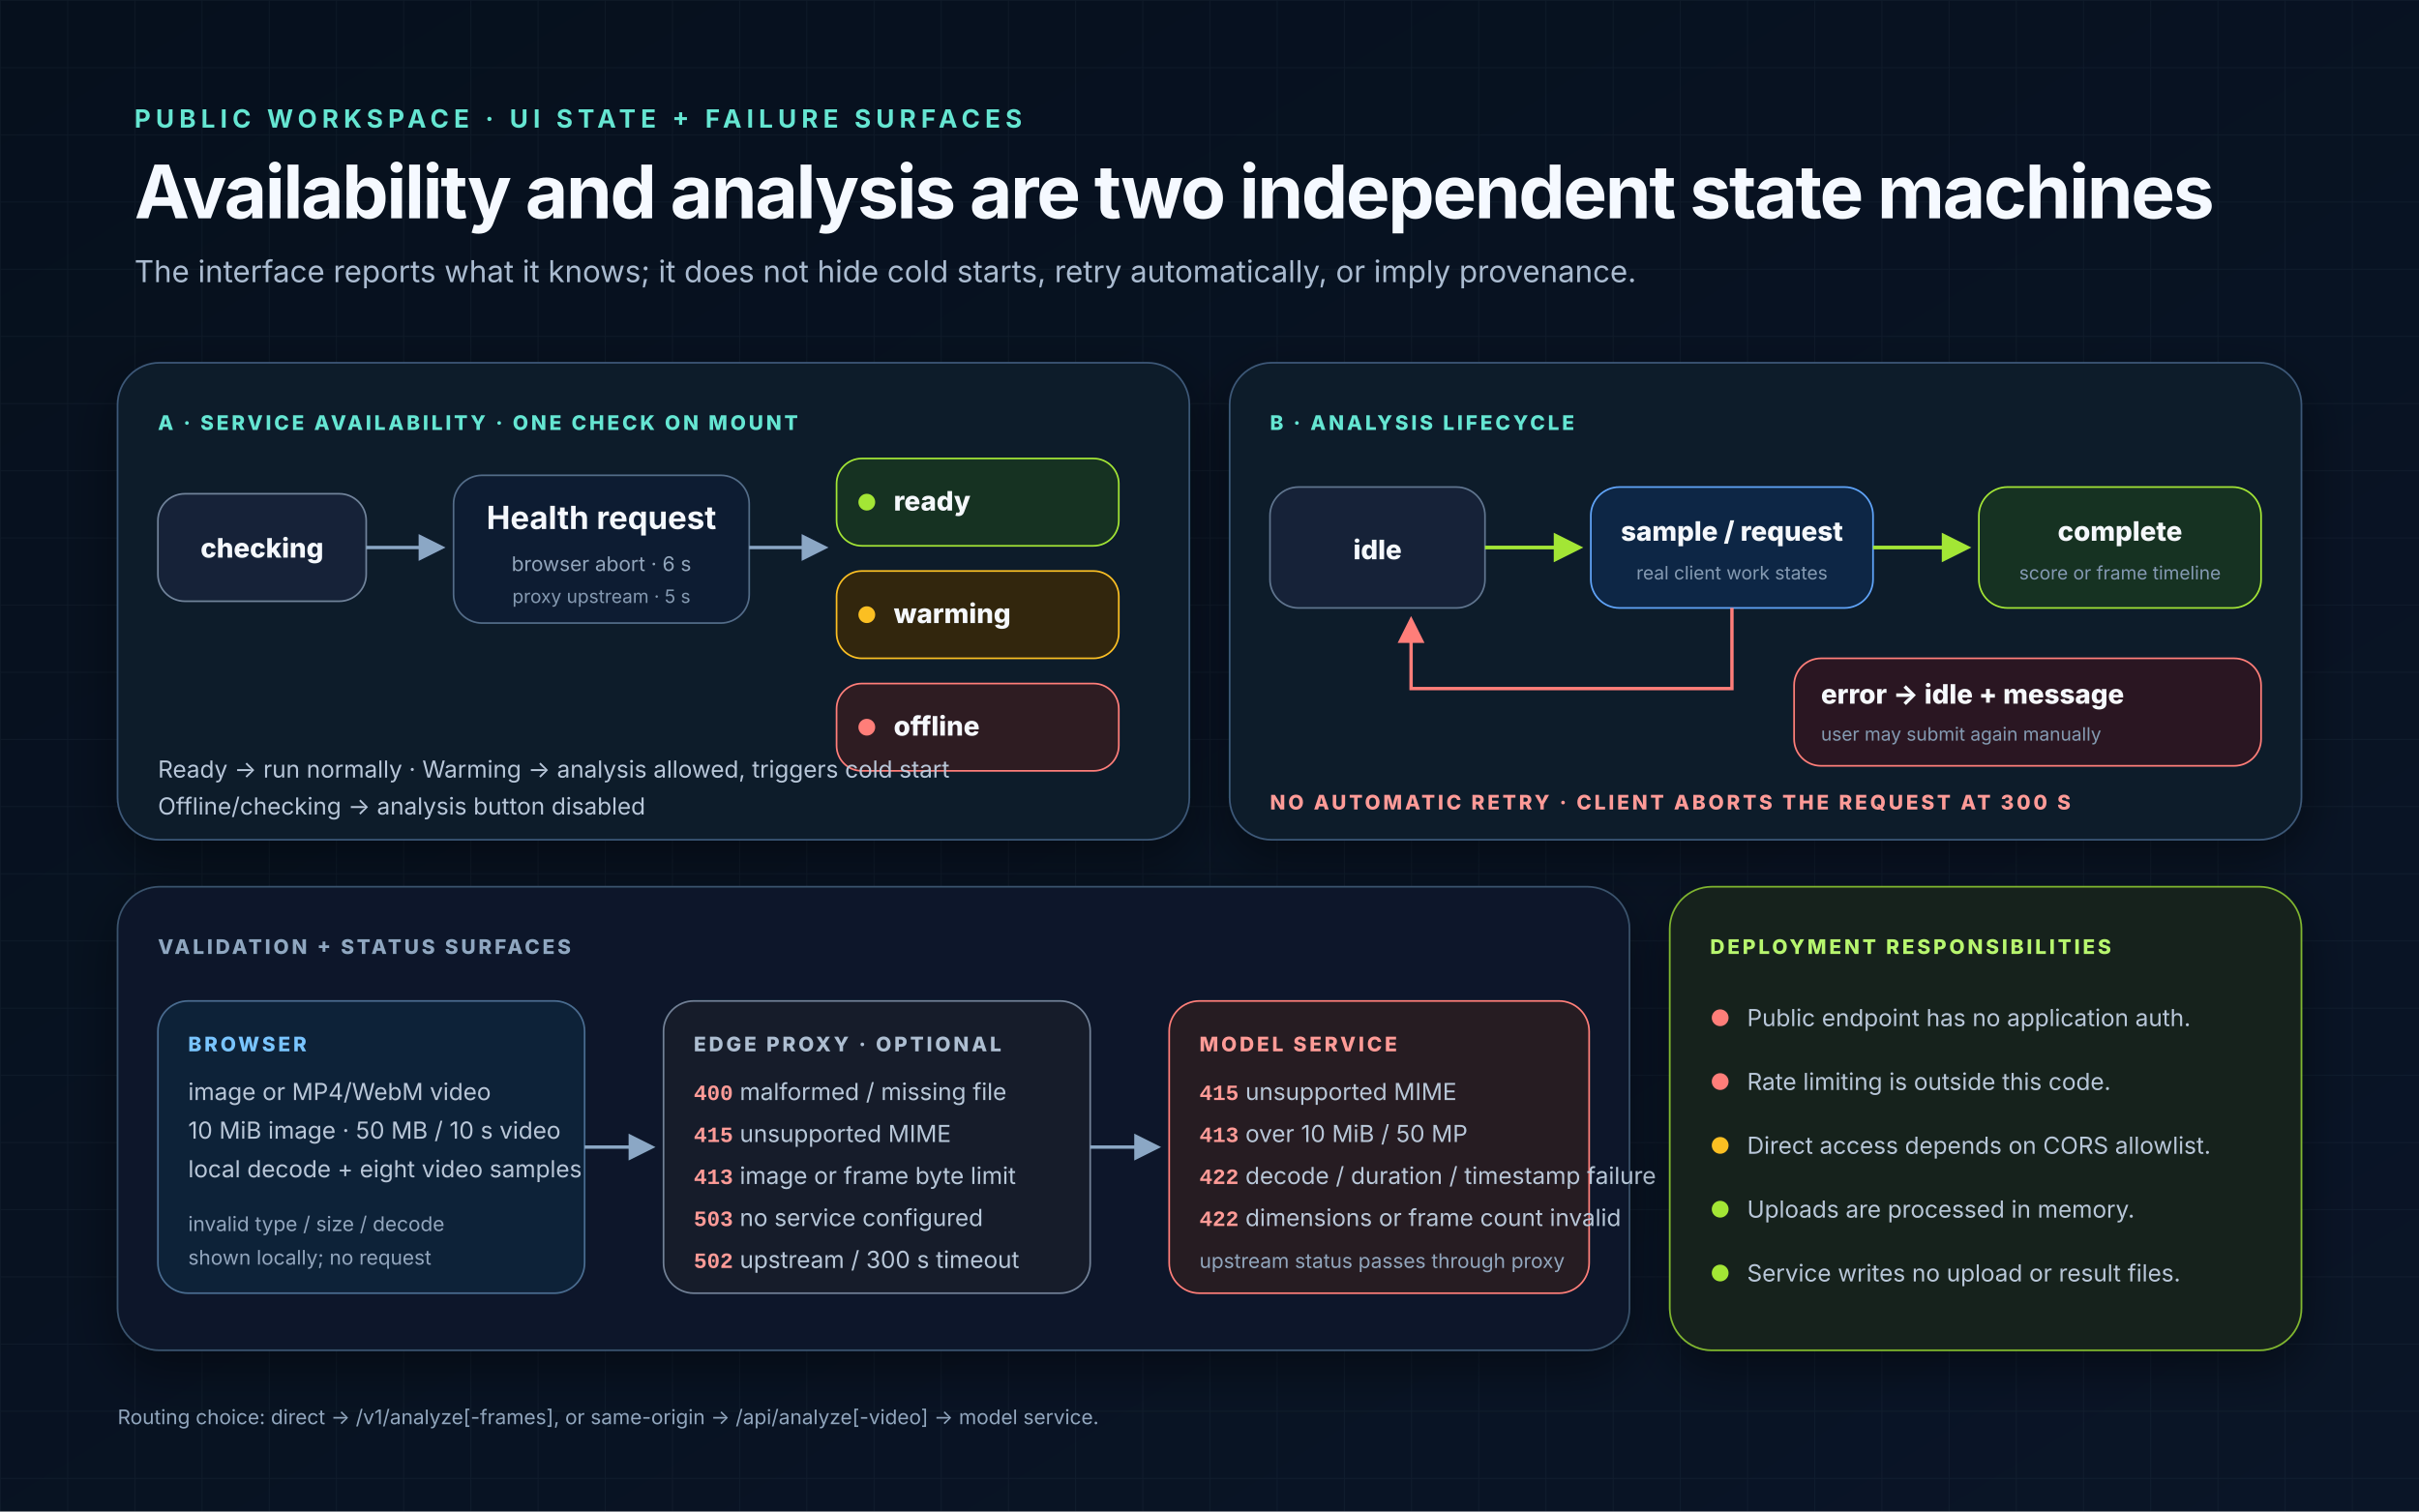
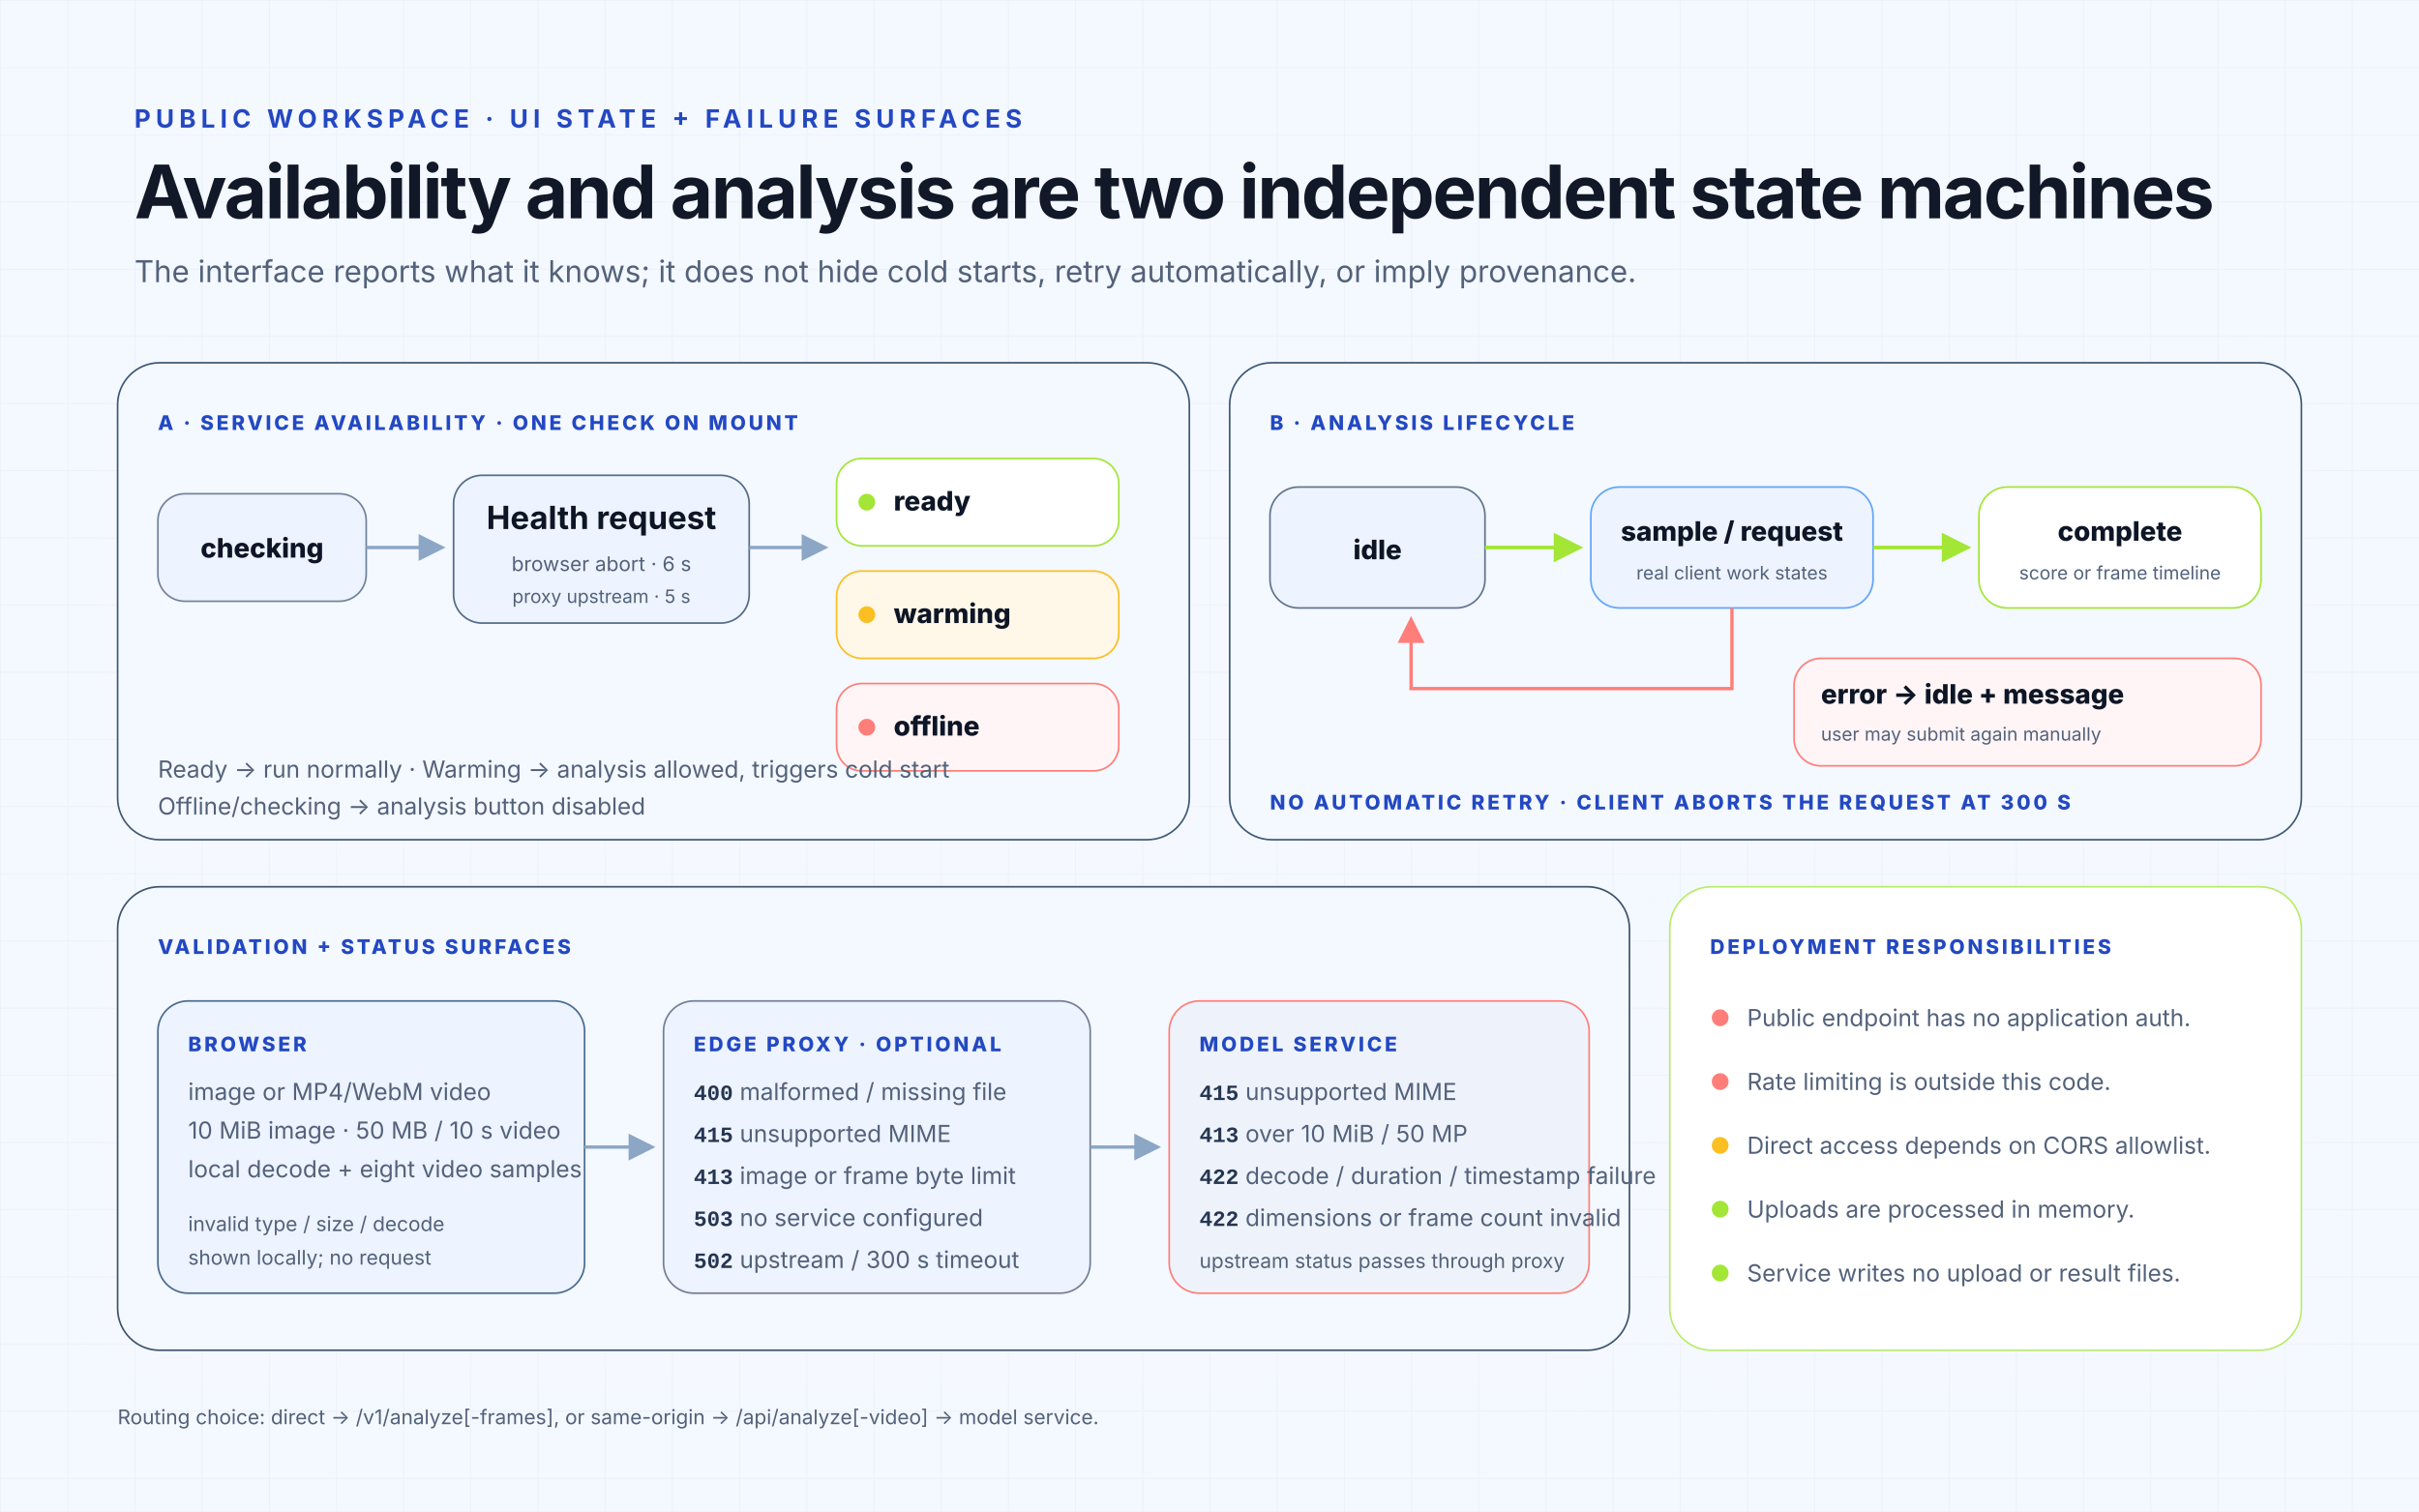
<svg xmlns="http://www.w3.org/2000/svg" width="1440" height="900" viewBox="0 0 1440 900" preserveAspectRatio="xMidYMid meet" role="img" aria-labelledby="title desc">
  <defs>
    <linearGradient id="bg" x1="0" y1="0" x2="1" y2="1">
-       <stop offset="0" stop-color="#06101d" />
-       <stop offset="1" stop-color="#0a1527" />
+       <stop offset="0" stop-color="#f4f8ff" />
+       <stop offset="1" stop-color="#f4f8ff" />
    </linearGradient>
    <pattern id="grid" width="40" height="40" patternUnits="userSpaceOnUse">
      <path d="M40 0H0V40" fill="none" stroke="#7890a9" stroke-opacity="0.07" />
    </pattern>
    <filter id="shadow" x="-20%" y="-20%" width="140%" height="140%">
-       <feDropShadow dx="0" dy="11" stdDeviation="15" flood-color="#000712" flood-opacity="0.42" />
+       <feDropShadow dx="0" dy="11" stdDeviation="15" flood-color="#f4f8ff" flood-opacity="0.14" />
    </filter>
    <marker id="arr" viewBox="0 0 10 10" refX="8" refY="5" markerWidth="8" markerHeight="8" orient="auto">
      <path d="M0 0L10 5L0 10Z" fill="#8ba7c5" />
    </marker>
    <marker id="lime" viewBox="0 0 10 10" refX="8" refY="5" markerWidth="8" markerHeight="8" orient="auto">
      <path d="M0 0L10 5L0 10Z" fill="#a3e635" />
    </marker>
    <marker id="coral" viewBox="0 0 10 10" refX="8" refY="5" markerWidth="8" markerHeight="8" orient="auto">
      <path d="M0 0L10 5L0 10Z" fill="#ff7e79" />
    </marker>
    <style>
      .sans{font-family:Inter,ui-sans-serif,system-ui,-apple-system,BlinkMacSystemFont,"Segoe UI",sans-serif}.mono{font-family:"SFMono-Regular",Consolas,"Liberation Mono",monospace}
      .eyebrow{font-size:15px;font-weight:700;letter-spacing:3px;fill:#65e6d2}.headline{font-size:44px;font-weight:740;letter-spacing:-1.2px;fill:#f5f9ff}.subtitle{font-size:18px;fill:#aabbd0}
      .label{font-size:12px;font-weight:800;letter-spacing:1.65px}.head{font-size:19px;font-weight:730;fill:#f4f8fd}.body{font-size:14px;fill:#b8c7d8}.small{font-size:12px;fill:#91a6bd}.tiny{font-size:11px;fill:#849ab3}.state{font-size:16px;font-weight:760;fill:#f5f8fc}.code{font-size:13px;font-weight:780}
    </style>
+     <style>
+       text,tspan{fill:#111827}
+       .eyebrow,.kicker,.stage,.role,.step,.label,.section{fill:#2448c2}
+       .subtitle,.body,.small,.mini,.note,.sub,.tiny{fill:#52627a}
+       .headline,.title,.laneTitle,.lane-title,.card-title,.cardTitle,.boxTitle,.actor,.head,.strong,.stat,.value,.formula,.eq,.prob,.state{fill:#111827}
+       .mono,.monoText,.chip,.number,.num,.code,.dim{fill:#253651}
+     </style>
  </defs>
  <rect width="1440" height="900" fill="url(#bg)" />
  <rect width="1440" height="900" fill="url(#grid)" />
  <g class="sans">
    <text x="80" y="76" class="eyebrow">PUBLIC WORKSPACE · UI STATE + FAILURE SURFACES</text>
    <text x="80" y="130" class="headline">Availability and analysis are two independent state machines</text>
    <text x="80" y="168" class="subtitle">The interface reports what it knows; it does not hide cold starts, retry automatically, or imply provenance.</text>
    <g transform="translate(70 216)" filter="url(#shadow)">
-       <rect width="638" height="284" rx="25" fill="#0c1a2c" stroke="#3d5977" />
+       <rect width="638" height="284" rx="25" fill="#f4f8ff" stroke="#3d5977" />
      <text x="24" y="40" class="label" fill="#65e6d2">A · SERVICE AVAILABILITY · ONE CHECK ON MOUNT</text>
      <g transform="translate(24 78)">
-         <rect width="124" height="64" rx="16" fill="#142438" stroke="#71839a" />
+         <rect width="124" height="64" rx="16" fill="#edf3ff" stroke="#71839a" />
        <text x="62" y="38" class="state" text-anchor="middle">checking</text>
      </g>
      <path d="M148 110H192" stroke="#8ba7c5" stroke-width="2" marker-end="url(#arr)" />
      <g transform="translate(200 67)">
-         <rect width="176" height="88" rx="17" fill="#111d30" stroke="#526c88" />
+         <rect width="176" height="88" rx="17" fill="#edf3ff" stroke="#526c88" />
        <text x="88" y="32" class="head" text-anchor="middle">Health request</text>
        <text x="88" y="57" class="small" text-anchor="middle">browser abort · 6 s</text>
        <text x="88" y="76" class="tiny" text-anchor="middle">proxy upstream · 5 s</text>
      </g>
      <path d="M376 110H420" stroke="#8ba7c5" stroke-width="2" marker-end="url(#arr)" />
      <g transform="translate(428 57)">
-         <rect width="168" height="52" rx="15" fill="#183022" stroke="#a3e635" />
+         <rect width="168" height="52" rx="15" fill="#ffffff" stroke="#a3e635" />
        <circle cx="18" cy="26" r="5" fill="#a3e635" />
        <text x="34" y="31" class="state">ready</text>
-         <rect y="67" width="168" height="52" rx="15" fill="#302710" stroke="#fbbf24" />
+         <rect y="67" width="168" height="52" rx="15" fill="#fff7e8" stroke="#fbbf24" />
        <circle cx="18" cy="93" r="5" fill="#fbbf24" />
        <text x="34" y="98" class="state">warming</text>
-         <rect y="134" width="168" height="52" rx="15" fill="#2d1a22" stroke="#ff7e79" />
+         <rect y="134" width="168" height="52" rx="15" fill="#fff5f6" stroke="#ff7e79" />
        <circle cx="18" cy="160" r="5" fill="#ff7e79" />
        <text x="34" y="165" class="state">offline</text>
      </g>
      <text x="24" y="247" class="body">Ready → run normally · Warming → analysis allowed, triggers cold start</text>
      <text x="24" y="269" class="body">Offline/checking → analysis button disabled</text>
    </g>
    <g transform="translate(732 216)" filter="url(#shadow)">
-       <rect width="638" height="284" rx="25" fill="#0c1a2c" stroke="#3d5977" />
+       <rect width="638" height="284" rx="25" fill="#f4f8ff" stroke="#3d5977" />
      <text x="24" y="40" class="label" fill="#65e6d2">B · ANALYSIS LIFECYCLE</text>
      <g transform="translate(24 74)">
-         <rect width="128" height="72" rx="17" fill="#152337" stroke="#60758e" />
+         <rect width="128" height="72" rx="17" fill="#edf3ff" stroke="#60758e" />
        <text x="64" y="43" class="state" text-anchor="middle">idle</text>
      </g>
      <path d="M152 110H207" stroke="#a3e635" stroke-width="2.2" marker-end="url(#lime)" />
      <g transform="translate(215 74)">
-         <rect width="168" height="72" rx="17" fill="#102844" stroke="#60a5fa" />
+         <rect width="168" height="72" rx="17" fill="#edf3ff" stroke="#60a5fa" />
        <text x="84" y="32" class="state" text-anchor="middle">sample / request</text>
        <text x="84" y="55" class="tiny" text-anchor="middle">real client work states</text>
      </g>
      <path d="M383 110H438" stroke="#a3e635" stroke-width="2.2" marker-end="url(#lime)" />
      <g transform="translate(446 74)">
-         <rect width="168" height="72" rx="17" fill="#183022" stroke="#a3e635" />
+         <rect width="168" height="72" rx="17" fill="#ffffff" stroke="#a3e635" />
        <text x="84" y="32" class="state" text-anchor="middle">complete</text>
        <text x="84" y="55" class="tiny" text-anchor="middle">score or frame timeline</text>
      </g>
      <path d="M299 146V194H108V154" fill="none" stroke="#ff7e79" stroke-width="2" marker-end="url(#coral)" />
      <g transform="translate(336 176)">
-         <rect width="278" height="64" rx="16" fill="#2c1921" stroke="#ff7e79" />
+         <rect width="278" height="64" rx="16" fill="#fff5f6" stroke="#ff7e79" />
        <text x="16" y="27" class="state">error → idle + message</text>
        <text x="16" y="49" class="tiny">user may submit again manually</text>
      </g>
      <text x="24" y="266" class="label" fill="#ff9b97">NO AUTOMATIC RETRY · CLIENT ABORTS THE REQUEST AT 300 S</text>
    </g>
    <g transform="translate(70 528)" filter="url(#shadow)">
-       <rect width="900" height="276" rx="25" fill="#0b1829" stroke="#3b536d" />
+       <rect width="900" height="276" rx="25" fill="#f4f8ff" stroke="#3b536d" />
      <text x="24" y="40" class="label" fill="#8fa6c0">VALIDATION + STATUS SURFACES</text>
      <g transform="translate(24 68)">
-         <rect width="254" height="174" rx="18" fill="#102138" stroke="#4a6c90" />
+         <rect width="254" height="174" rx="18" fill="#edf3ff" stroke="#4a6c90" />
        <text x="18" y="30" class="label" fill="#79c5ff">BROWSER</text>
        <text x="18" y="59" class="body">image or MP4/WebM video</text>
        <text x="18" y="82" class="body">10 MiB image · 50 MB / 10 s video</text>
        <text x="18" y="105" class="body">local decode + eight video samples</text>
        <text x="18" y="137" class="small">invalid type / size / decode</text>
        <text x="18" y="157" class="small">shown locally; no request</text>
      </g>
      <path d="M278 155H317" stroke="#8ba7c5" stroke-width="2" marker-end="url(#arr)" />
      <g transform="translate(325 68)">
-         <rect width="254" height="174" rx="18" fill="#151d2c" stroke="#728096" />
+         <rect width="254" height="174" rx="18" fill="#edf3ff" stroke="#728096" />
        <text x="18" y="30" class="label" fill="#aebed1">EDGE PROXY · OPTIONAL</text>
        <text x="18" y="59" class="body">
          <tspan class="mono code" fill="#ff9b97">400</tspan> malformed / missing file</text>
        <text x="18" y="84" class="body">
          <tspan class="mono code" fill="#ff9b97">415</tspan> unsupported MIME</text>
        <text x="18" y="109" class="body">
          <tspan class="mono code" fill="#ff9b97">413</tspan> image or frame byte limit</text>
        <text x="18" y="134" class="body">
          <tspan class="mono code" fill="#ff9b97">503</tspan> no service configured</text>
        <text x="18" y="159" class="body">
          <tspan class="mono code" fill="#ff9b97">502</tspan> upstream / 300 s timeout</text>
      </g>
      <path d="M579 155H618" stroke="#8ba7c5" stroke-width="2" marker-end="url(#arr)" />
      <g transform="translate(626 68)">
-         <rect width="250" height="174" rx="18" fill="#251a20" stroke="#ff7e79" />
+         <rect width="250" height="174" rx="18" fill="#eef3fb" stroke="#ff7e79" />
        <text x="18" y="30" class="label" fill="#ff9b97">MODEL SERVICE</text>
        <text x="18" y="59" class="body">
          <tspan class="mono code" fill="#ff9b97">415</tspan> unsupported MIME</text>
        <text x="18" y="84" class="body">
          <tspan class="mono code" fill="#ff9b97">413</tspan> over 10 MiB / 50 MP</text>
        <text x="18" y="109" class="body">
          <tspan class="mono code" fill="#ff9b97">422</tspan> decode / duration / timestamp failure</text>
        <text x="18" y="134" class="body">
          <tspan class="mono code" fill="#ff9b97">422</tspan> dimensions or frame count invalid</text>
        <text x="18" y="159" class="small">upstream status passes through proxy</text>
      </g>
    </g>
    <g transform="translate(994 528)" filter="url(#shadow)">
-       <rect width="376" height="276" rx="25" fill="#17201d" stroke="#a3e635" stroke-opacity=".75" />
+       <rect width="376" height="276" rx="25" fill="#ffffff" stroke="#a3e635" stroke-opacity=".75" />
      <text x="24" y="40" class="label" fill="#b7f66e">DEPLOYMENT RESPONSIBILITIES</text>
      <circle cx="30" cy="78" r="5" fill="#ff7e79" />
      <text x="46" y="83" class="body">Public endpoint has no application auth.</text>
      <circle cx="30" cy="116" r="5" fill="#ff7e79" />
      <text x="46" y="121" class="body">Rate limiting is outside this code.</text>
      <circle cx="30" cy="154" r="5" fill="#fbbf24" />
      <text x="46" y="159" class="body">Direct access depends on CORS allowlist.</text>
      <circle cx="30" cy="192" r="5" fill="#a3e635" />
      <text x="46" y="197" class="body">Uploads are processed in memory.</text>
      <circle cx="30" cy="230" r="5" fill="#a3e635" />
      <text x="46" y="235" class="body">Service writes no upload or result files.</text>
    </g>
    <text x="70" y="848" class="small">Routing choice: direct → /v1/analyze[-frames], or same-origin → /api/analyze[-video] → model service.</text>
  </g>
</svg>
